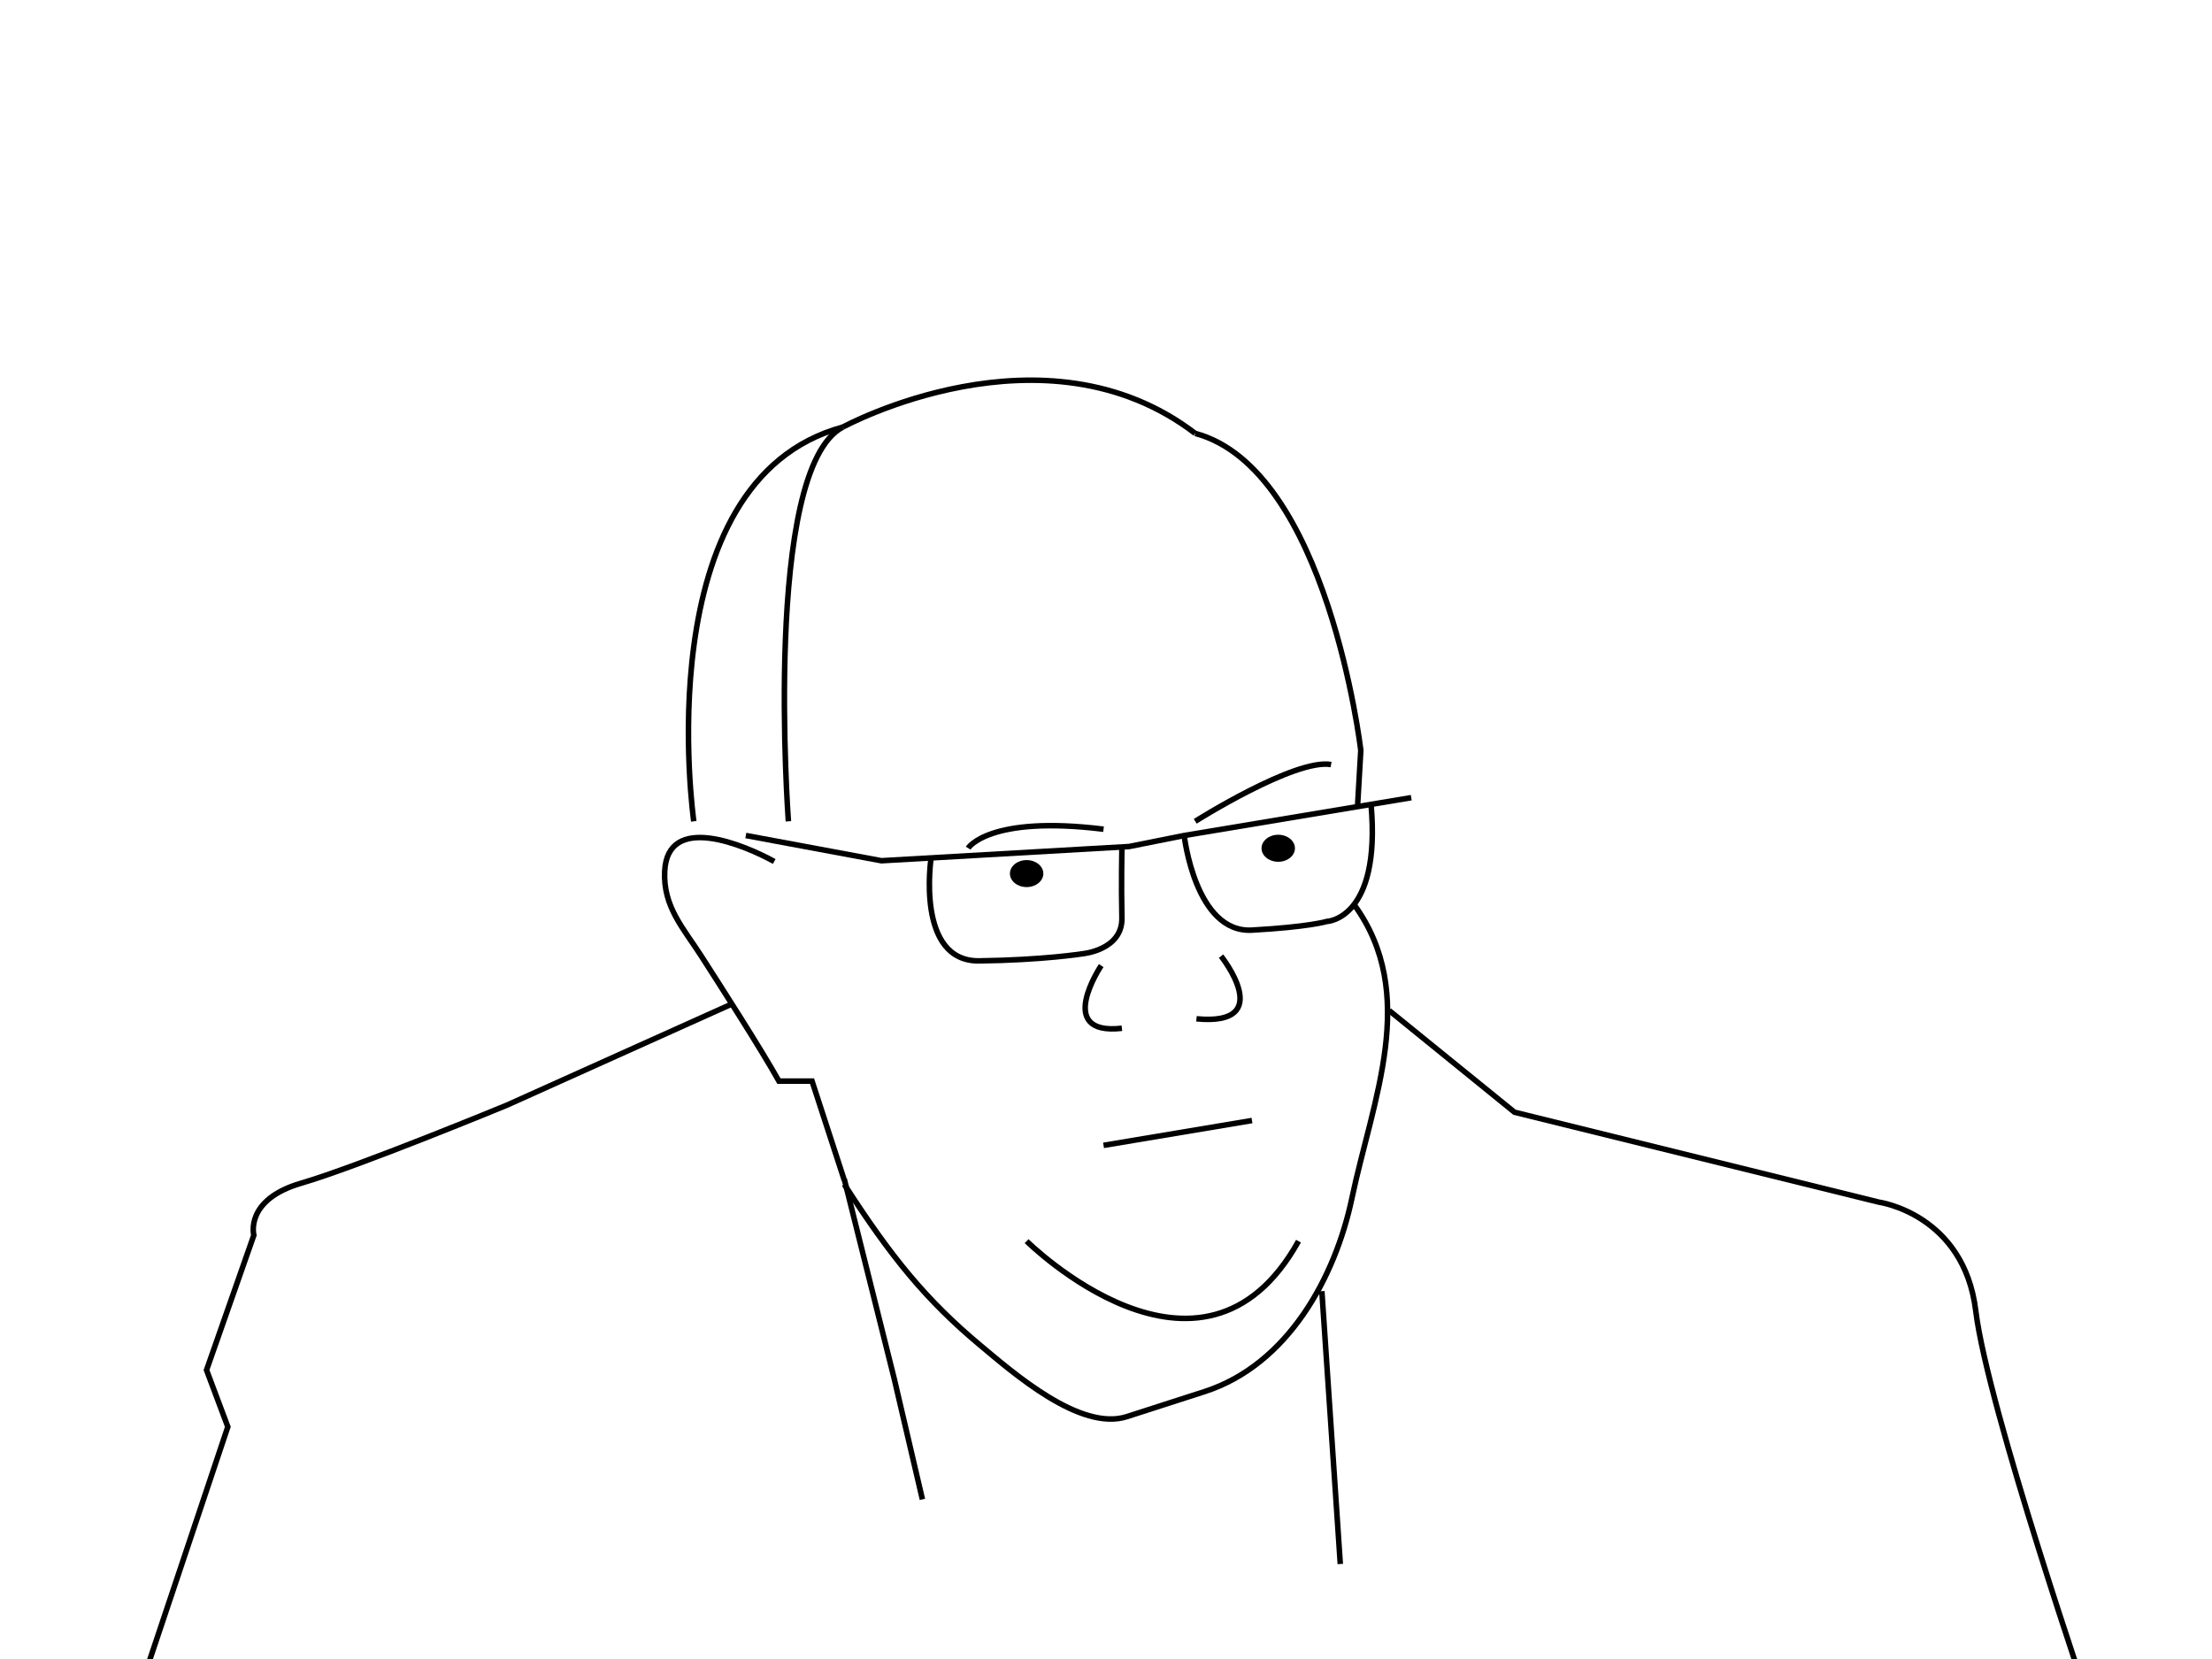
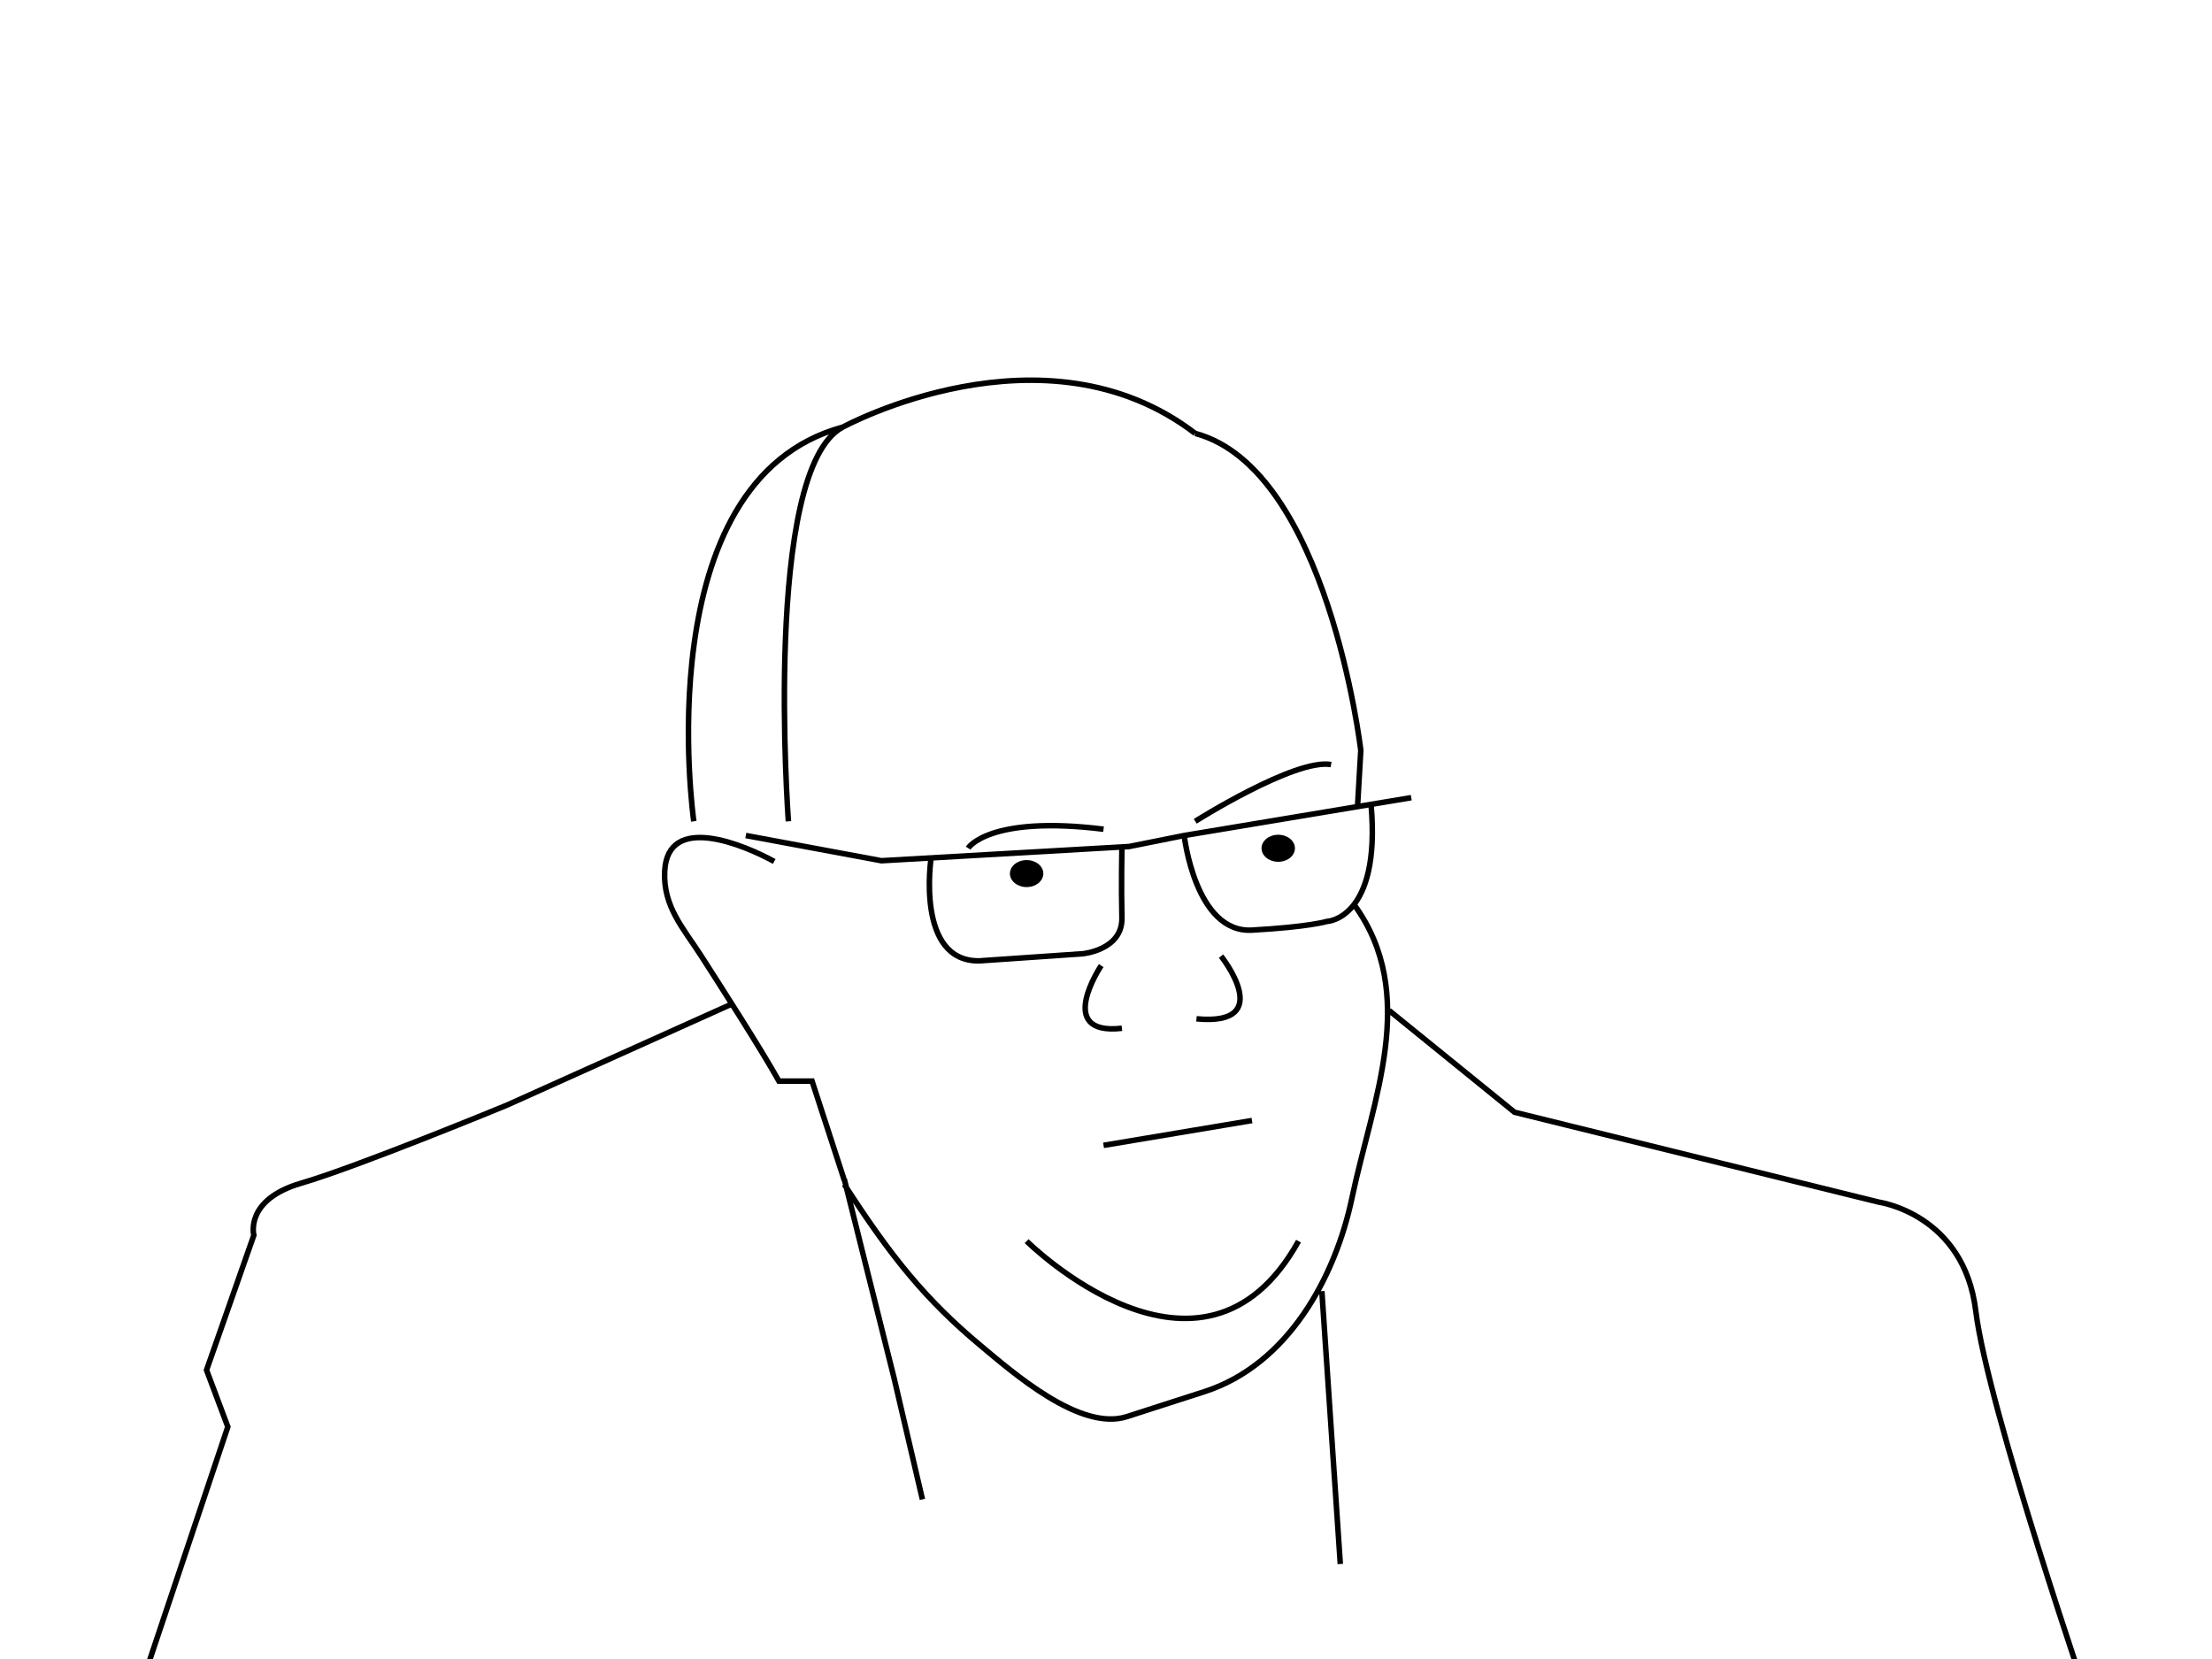
- <svg xmlns="http://www.w3.org/2000/svg" version="1.1" id="Layer_2" x="0px" y="0px" width="400px" height="300px" viewBox="0 0 400 300" style="enable-background:new 0 0 400 300;" xml:space="preserve">
-   <path style="fill:none;stroke:#000000;stroke-miterlimit:10;" d="M152.405,77.233c-14.542,7.699-9.838,71.287-9.838,71.287" />
-   <path style="fill:none;stroke:#000000;stroke-miterlimit:10;" d="M125.459,148.52c0,0-8.84-61.592,26.946-71.287" />
-   <path style="fill:none;stroke:#000000;stroke-miterlimit:10;" d="M152.405,77.233c0,0,36.355-19.817,63.729,1.141" />
-   <path style="fill:none;stroke:#000000;stroke-miterlimit:10;" d="M216.135,78.374c23.952,6.416,29.94,57.314,29.94,57.314  l-0.568,9.767" />
-   <path style="fill:none;stroke:#000000;stroke-miterlimit:10;" d="M23.002,312.334l18.197-54.319l-3.85-10.265l8.554-24.38  c0,0-1.711-6.416,8.554-9.41c10.266-2.994,37.211-14.114,37.211-14.114l40.765-18.334" />
-   <path style="fill:none;stroke:#000000;stroke-miterlimit:10;" d="M251.208,182.736l22.669,18.393l65.869,16.253  c0,0,15.397,2.139,17.536,19.675c2.139,17.537,21.055,72.61,21.055,72.61" />
-   <polyline style="fill:none;stroke:#000000;stroke-miterlimit:10;" points="134.869,151.086 159.393,155.648 204.159,153.082   214.14,151.086 255.201,144.243 " />
-   <path style="fill:none;stroke:#000000;stroke-miterlimit:10;" d="M199.133,174.61c0,0-8.554,12.725,3.743,11.335" />
-   <line style="fill:none;stroke:#000000;stroke-miterlimit:10;" x1="199.556" y1="207.117" x2="226.4" y2="202.626" />
-   <path style="fill:none;stroke:#000000;stroke-miterlimit:10;" d="M214.14,151.086c0,0,1.995,17.68,12.26,17.109  c10.267-0.57,13.545-1.568,13.545-1.568s9.837-0.357,7.984-21.172" />
-   <path style="fill:none;stroke:#000000;stroke-miterlimit:10;" d="M168.373,155.133c0,0-2.849,18.766,8.7,18.623  s18.676-1.284,18.676-1.284s7.27-0.642,7.128-6.522c-0.141-5.881,0-12.582,0-12.582" />
-   <path style="fill:none;stroke:#000000;stroke-miterlimit:10;" d="M146.443,203.817" />
-   <path style="fill:none;stroke:#000000;stroke-miterlimit:10;" d="M244.852,163.562c11.831,16.246,3.362,35.325-0.381,53.098  c-2.999,14.248-11.535,30.121-26.677,34.997c-4.673,1.505-9.347,3.011-14.021,4.515c-8.417,2.712-20.532-7.906-26.5-12.891  c-9.812-8.195-16.12-15.943-24.595-29.107" />
-   <polyline style="fill:none;stroke:#000000;stroke-miterlimit:10;" points="152.678,213.244 161.67,249.175 166.803,271.132 " />
-   <line style="fill:none;stroke:#000000;stroke-miterlimit:10;" x1="239.034" y1="233.483" x2="242.369" y2="282.822" />
-   <path style="fill:none;stroke:#000000;stroke-miterlimit:10;" d="M175.074,153.367c0,0,3.707-5.988,24.481-3.421" />
-   <path style="fill:none;stroke:#000000;stroke-miterlimit:10;" d="M216.135,148.52c0,0,18.054-11.406,24.567-10.265" />
+ <svg xmlns="http://www.w3.org/2000/svg" width="400" height="300" viewBox="0 0 400 300">
+   <path d="M152.405 77.233c-14.542 7.699-9.838 71.287-9.838 71.287M125.459 148.52s-8.84-61.592 26.946-71.287M152.405 77.233s36.355-19.817 63.729 1.141M216.135 78.374c23.952 6.416 29.94 57.314 29.94 57.314l-.568 9.767M23.002 312.334l18.197-54.319-3.85-10.265 8.554-24.38s-1.711-6.416 8.554-9.41c10.266-2.994 37.211-14.114 37.211-14.114l40.765-18.334M251.208 182.736l22.669 18.393 65.869 16.253s15.397 2.139 17.536 19.675c2.139 17.537 21.055 72.61 21.055 72.61M134.869 151.086l24.524 4.562 44.766-2.566 9.981-1.996 41.061-6.843M199.133 174.61s-8.554 12.725 3.743 11.335M199.556 207.117l26.844-4.491M214.14 151.086s1.995 17.68 12.26 17.109c10.267-.57 13.545-1.568 13.545-1.568s9.837-.357 7.984-21.172M168.373 155.133s-2.849 18.766 8.7 18.623l18.676-1.284s7.27-.642 7.128-6.522c-.141-5.881 0-12.582 0-12.582M146.443 203.817M244.852 163.562c11.831 16.246 3.362 35.325-.381 53.098-2.999 14.248-11.535 30.121-26.677 34.997-4.673 1.505-9.347 3.011-14.021 4.515-8.417 2.712-20.532-7.906-26.5-12.891-9.812-8.195-16.12-15.943-24.595-29.107M152.678 213.244l8.992 35.931 5.133 21.957M239.034 233.483l3.335 49.339M175.074 153.367s3.707-5.988 24.481-3.421M216.135 148.52s18.054-11.406 24.567-10.265" stroke="#000" stroke-miterlimit="10" fill="none" />
  <ellipse cx="185.647" cy="157.971" rx="3.021" ry="2.442" />
  <ellipse cx="231.146" cy="153.393" rx="3.02" ry="2.445" />
-   <path style="fill:none;stroke:#000000;stroke-miterlimit:10;" d="M185.646,224.439c0,0,31.705,31.438,49.167,0" />
-   <path style="fill:none;stroke:#000000;stroke-miterlimit:10;" d="M152.678,213.424l-5.833-17.924h-5.988  c-3.358-6-10.628-17.29-13.986-22.527c-3.268-5.096-6.976-9-6.673-15.406c0.503-10.709,14.541-4.689,19.807-1.783" />
-   <path style="fill:none;stroke:#000000;stroke-miterlimit:10;" d="M145.253,201.959" />
-   <path style="fill:none;stroke:#000000;stroke-miterlimit:10;" d="M220.805,172.899c0,0,10.158,12.725-4.446,11.335" />
+   <path d="M185.646 224.439s31.705 31.438 49.167 0M152.678 213.424l-5.833-17.924h-5.988c-3.358-6-10.628-17.29-13.986-22.527-3.268-5.096-6.976-9-6.673-15.406.503-10.709 14.541-4.689 19.807-1.783M145.253 201.959M220.805 172.899s10.158 12.725-4.446 11.335" stroke="#000" stroke-miterlimit="10" fill="none" />
</svg>
